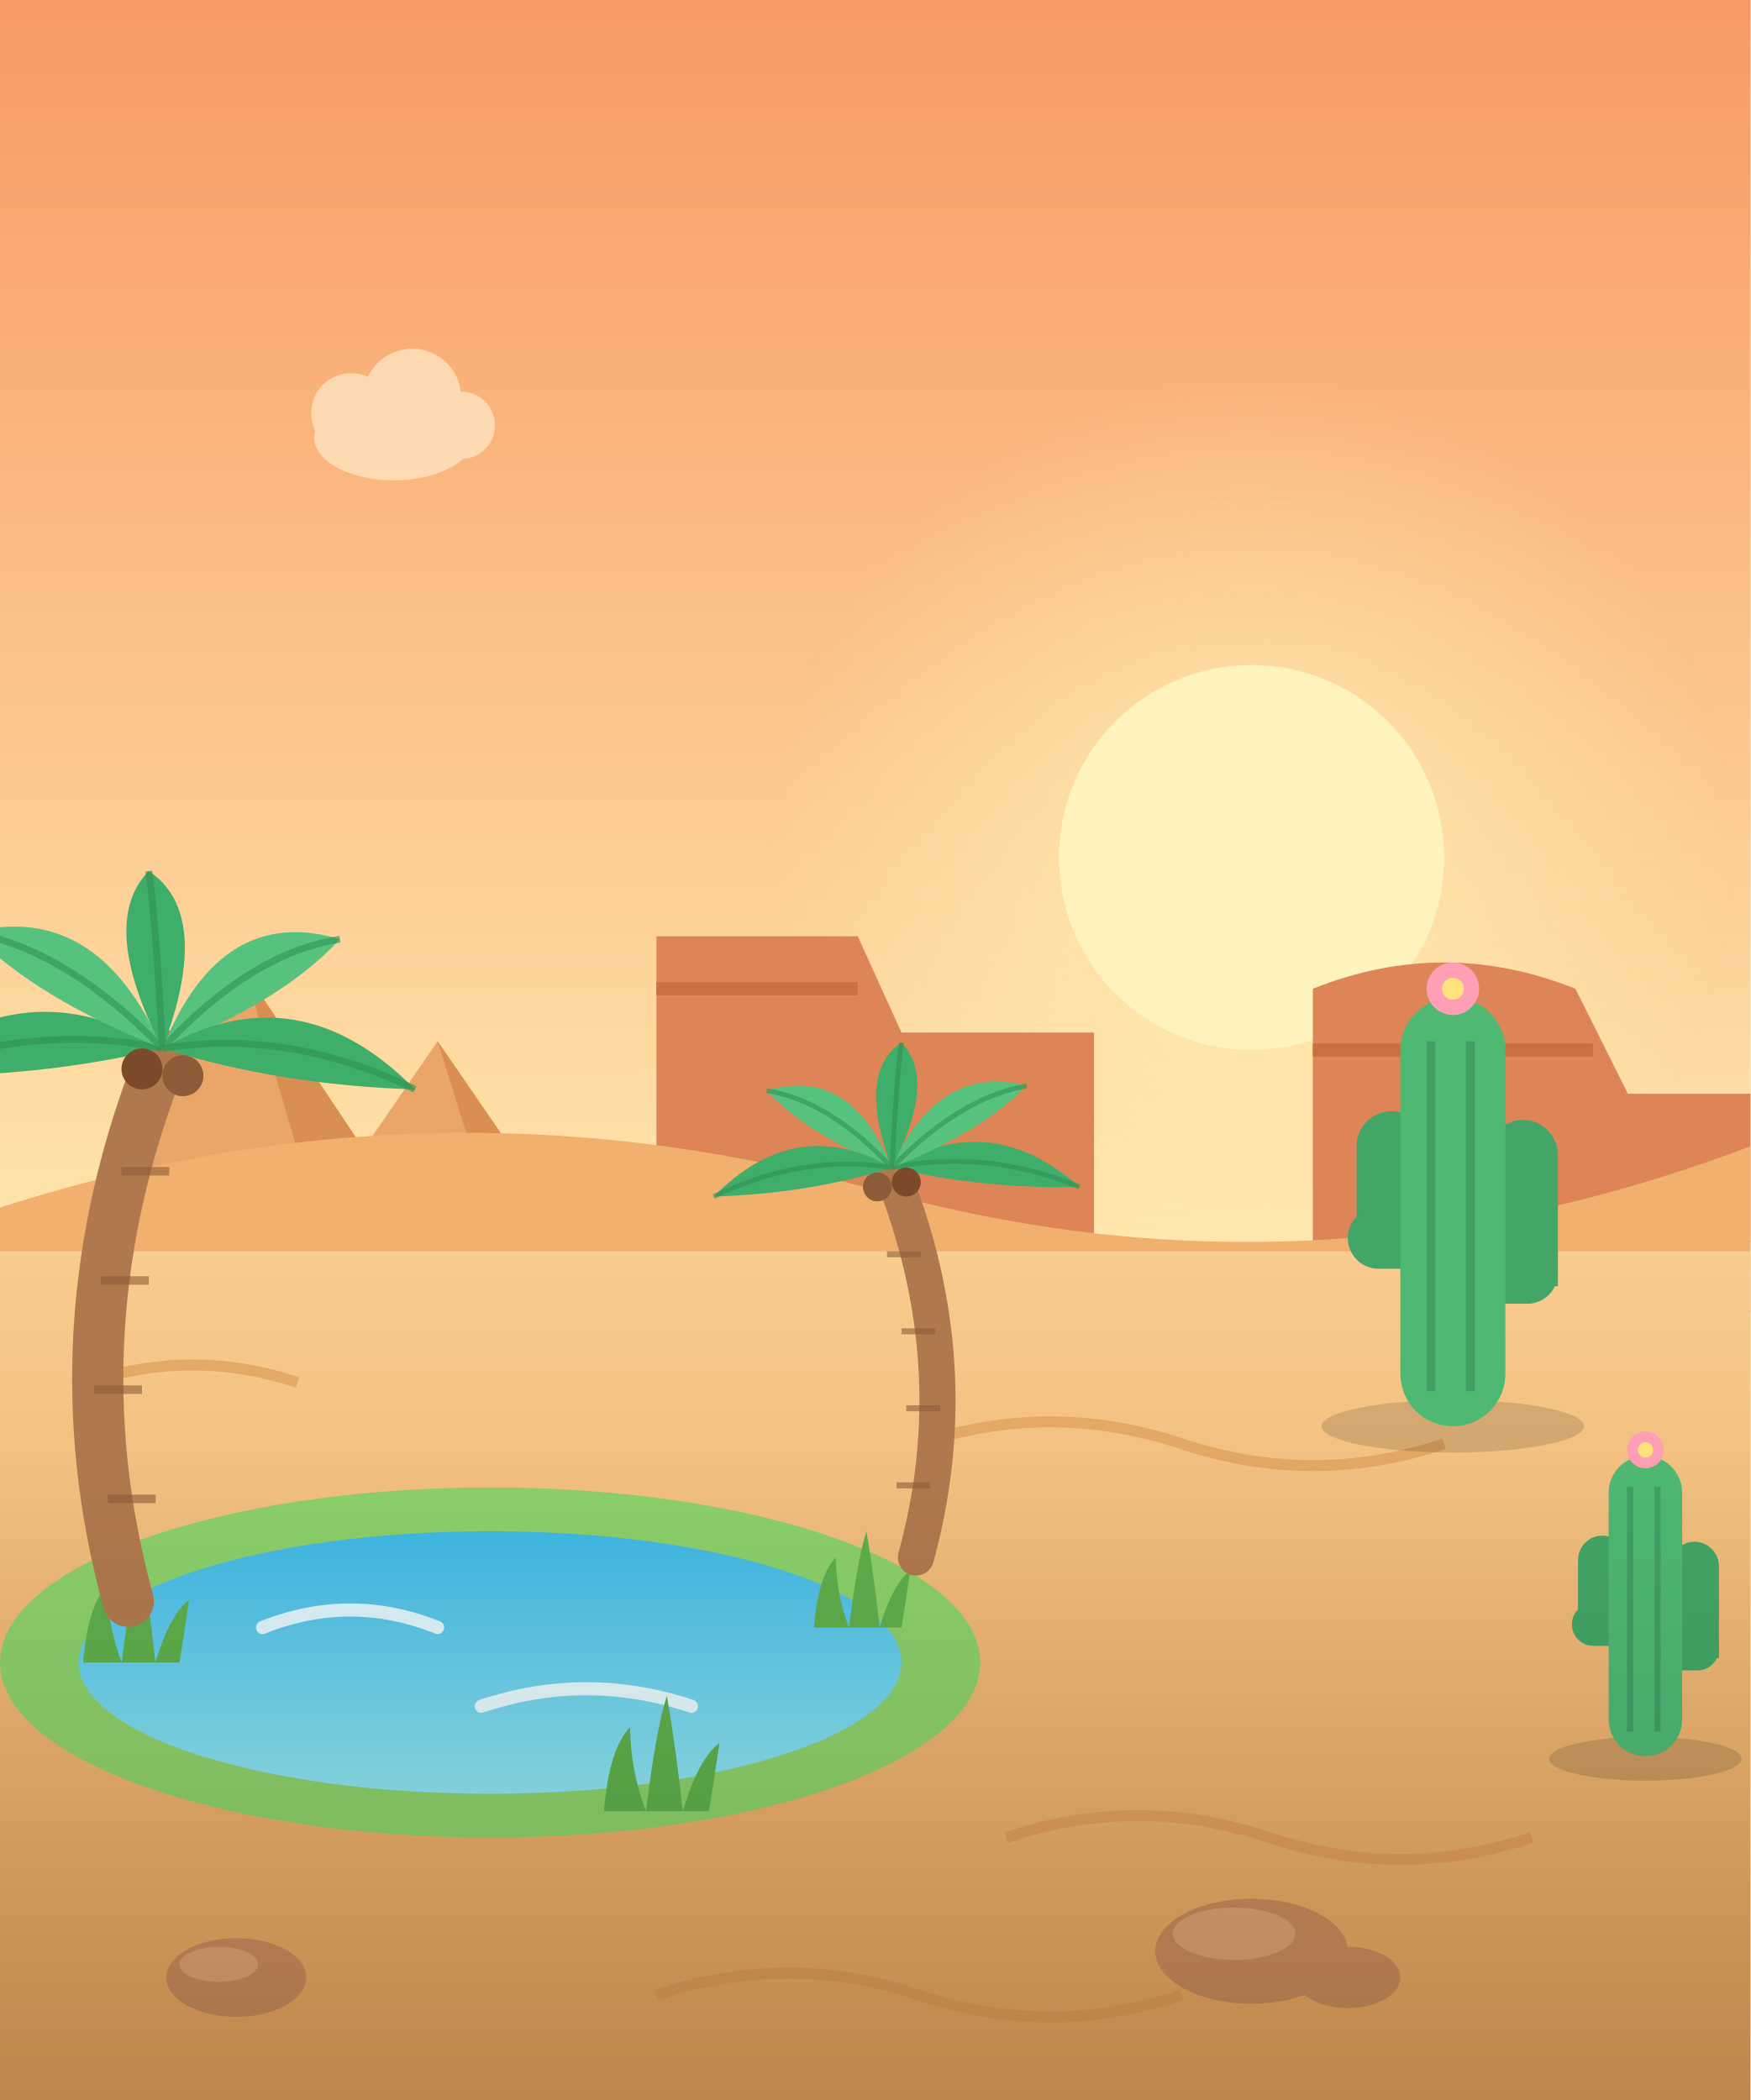
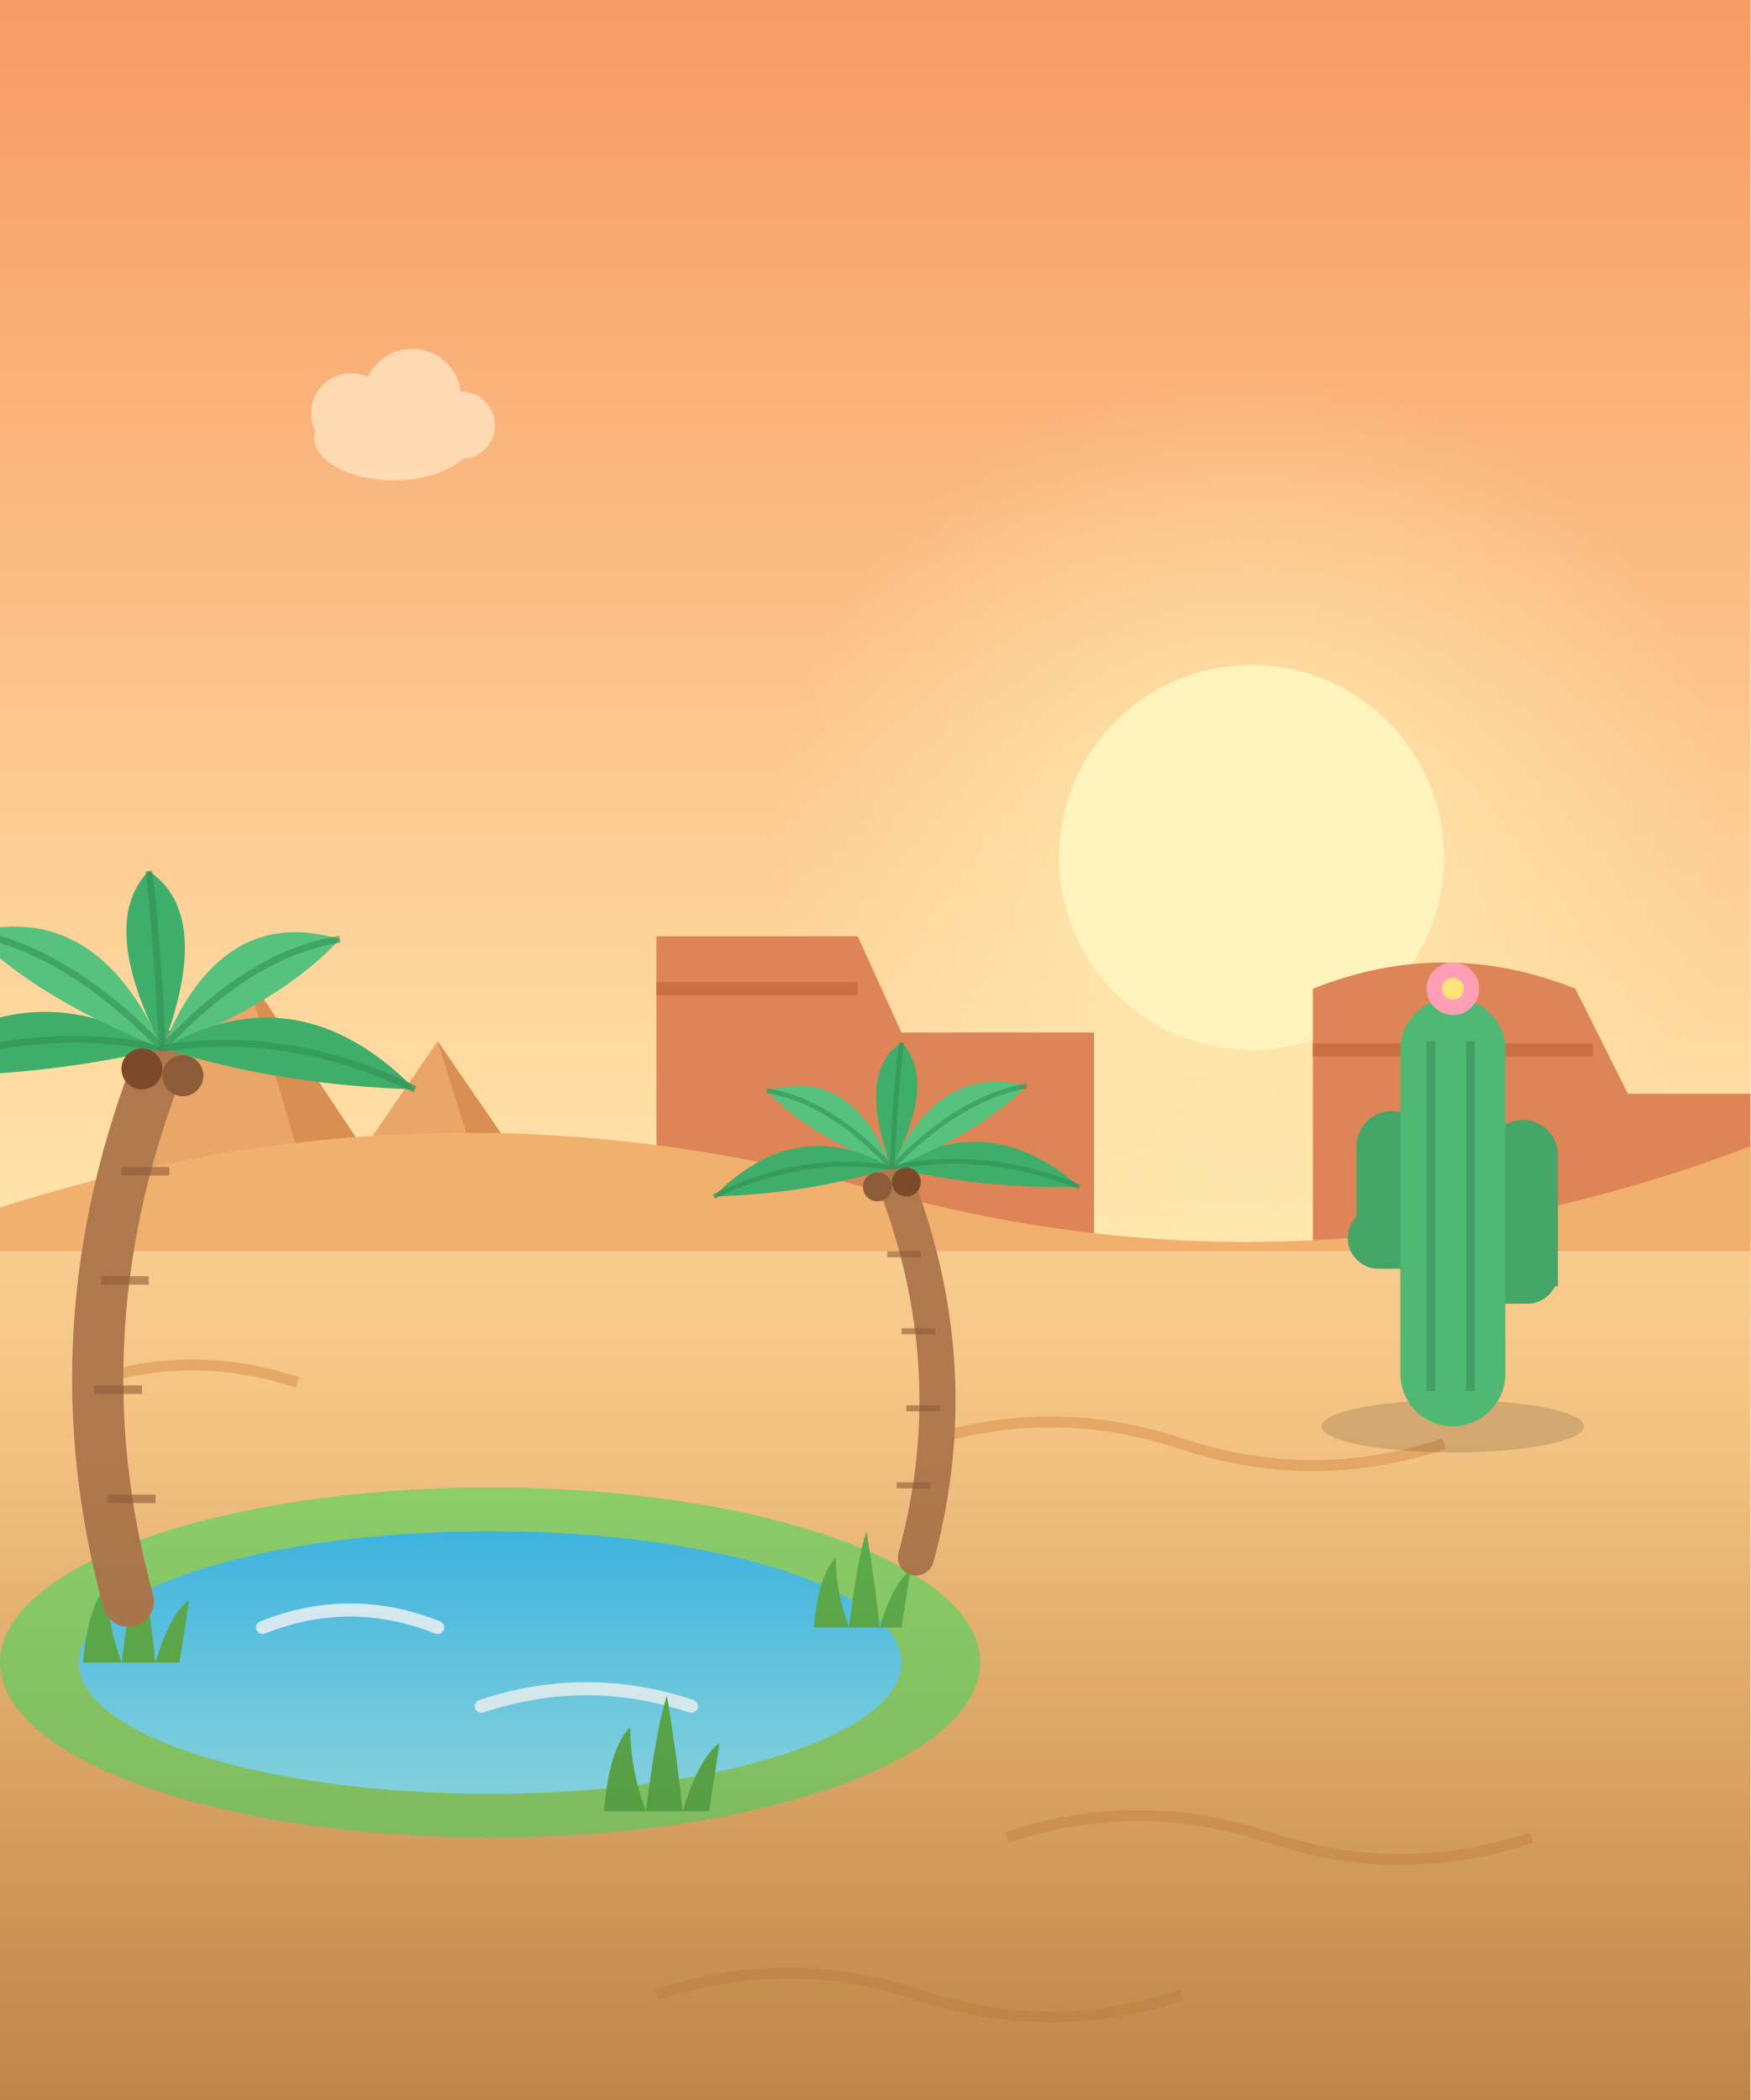
<svg xmlns="http://www.w3.org/2000/svg" viewBox="0 0 400 480" width="400" height="480" preserveAspectRatio="xMidYMax slice">
  <defs>
    <linearGradient id="vg" x1="0" y1="0" x2="0" y2="1">
      <stop offset="0" stop-color="#000" stop-opacity="0" />
      <stop offset="1" stop-color="#000" stop-opacity="0.16" />
    </linearGradient>
    <linearGradient id="w" x1="0" y1="0" x2="0" y2="1">
      <stop offset="0" stop-color="#f79a63" />
      <stop offset="1" stop-color="#ffe7ad" />
    </linearGradient>
    <linearGradient id="f" x1="0" y1="0" x2="0" y2="1">
      <stop offset="0" stop-color="#f8cc8e" />
      <stop offset="1" stop-color="#e29f58" />
    </linearGradient>
    <linearGradient id="p" x1="0" y1="0" x2="0" y2="1">
      <stop offset="0" stop-color="#3fb7e3" />
      <stop offset="1" stop-color="#8fe3f0" />
    </linearGradient>
    <radialGradient id="g" cx="0.5" cy="0.5" r="0.5">
      <stop offset="0" stop-color="#fff1b5" stop-opacity="0.8" />
      <stop offset="1" stop-color="#fff1b5" stop-opacity="0" />
    </radialGradient>
  </defs>
  <rect width="400" height="290" fill="url(#w)" />
  <circle cx="286" cy="196" r="110" fill="url(#g)" />
  <circle cx="286" cy="196" r="44" fill="#fff3bd" />
  <g transform="translate(90 100) scale(0.7)" fill="#ffe9c9" opacity="0.7">
    <ellipse cx="0" cy="0" rx="26" ry="14" />
    <circle cx="-14" cy="-8" r="13" />
    <circle cx="6" cy="-13" r="16" />
    <circle cx="22" cy="-4" r="11" />
  </g>
  <polygon points="24,270 56,222 88,270" fill="#eaa668" />
  <polygon points="56,222 88,270 70,270" fill="#d98f52" />
  <polygon points="78,270 100,238 122,270" fill="#eaa668" />
  <polygon points="100,238 122,270 110,270" fill="#d98f52" />
  <path d="M150 284 V214 H196 L206 236 H250 V284Z M300 284 V226 Q330 214 360 226 L372 250 H400 V284Z" fill="#dd8556" />
  <path d="M150 226 h46 M300 240 h64" stroke="#c96f42" stroke-width="3" />
  <path d="M0 276 Q100 244 200 272 T400 262 V300 H0Z" fill="#f2b06f" />
  <rect y="286" width="400" height="194" fill="url(#f)" />
  <g stroke="#d9914c" stroke-width="2.5" fill="none" opacity=".55">
    <path d="M210 330 q30 -10 60 0 t60 0" />
    <path d="M230 420 q30 -10 60 0 t60 0" />
    <path d="M150 456 q30 -10 60 0 t60 0" />
    <path d="M20 316 q24 -8 48 0" />
  </g>
  <ellipse cx="112" cy="380" rx="112" ry="40" fill="#8ccf6a" />
  <ellipse cx="112" cy="380" rx="94" ry="30" fill="url(#p)" />
  <path d="M60 372 q20 -8 40 0 M110 390 q24 -8 48 0" stroke="#fff" stroke-width="3" fill="none" stroke-linecap="round" opacity=".8" />
  <path transform="translate(30 380) scale(1.1)" d="M-10 0 Q-9 -12 -5 -16 Q-5 -8 -2 0 Q0 -16 2 -22 Q4 -10 5 0 Q8 -10 12 -13 Q11 -6 10 0Z" fill="#5fae4c" />
  <path transform="translate(196 372) scale(1)" d="M-10 0 Q-9 -12 -5 -16 Q-5 -8 -2 0 Q0 -16 2 -22 Q4 -10 5 0 Q8 -10 12 -13 Q11 -6 10 0Z" fill="#5fae4c" />
  <path transform="translate(150 414) scale(1.2)" d="M-10 0 Q-9 -12 -5 -16 Q-5 -8 -2 0 Q0 -16 2 -22 Q4 -10 5 0 Q8 -10 12 -13 Q11 -6 10 0Z" fill="#5fae4c" />
  <g transform="translate(34 366) scale(0.78 0.78)">
    <path d="M-6 0 Q-28 -80 4 -160" stroke="#b0794d" stroke-width="15" stroke-linecap="round" fill="none" />
    <path d="M-12 -30 h14 M-16 -62 h14 M-14 -94 h14 M-8 -126 h14" stroke="#8c5b38" stroke-width="2.5" opacity=".6" />
    <g transform="translate(4 -162)">
      <path d="M0 0 Q-40.7 -24.9 -78 8 Q-37.3 8.9 0 0Z" fill="#3fae6a" />
      <path d="M0 0 Q-39 -8 -78 8" stroke="#2f8f55" stroke-width="2" fill="none" opacity=".6" />
      <path d="M0 0 Q-19.2 -43.5 -56 -34 Q-36.8 -14.5 0 0Z" fill="#57c27d" />
      <path d="M0 0 Q-28 -29 -56 -34" stroke="#2f8f55" stroke-width="2" fill="none" opacity=".6" />
      <path d="M0 0 Q14.9 -39.3 -4 -52 Q-18.9 -36.7 0 0Z" fill="#3fae6a" />
      <path d="M0 0 Q-2 -38 -4 -52" stroke="#2f8f55" stroke-width="2" fill="none" opacity=".6" />
      <path d="M0 0 Q34.9 -13.5 52 -32 Q17.1 -42.5 0 0Z" fill="#57c27d" />
      <path d="M0 0 Q26 -28 52 -32" stroke="#2f8f55" stroke-width="2" fill="none" opacity=".6" />
      <path d="M0 0 Q34.3 10.8 74 12 Q39.7 -22.8 0 0Z" fill="#3fae6a" />
      <path d="M0 0 Q37 -6 74 12" stroke="#2f8f55" stroke-width="2" fill="none" opacity=".6" />
      <circle cx="-6" cy="6" r="6" fill="#7a4a2b" />
      <circle cx="6" cy="8" r="6" fill="#8c5b38" />
    </g>
  </g>
  <g transform="translate(206 356) scale(-0.55 0.55)">
    <path d="M-6 0 Q-28 -80 4 -160" stroke="#b0794d" stroke-width="15" stroke-linecap="round" fill="none" />
    <path d="M-12 -30 h14 M-16 -62 h14 M-14 -94 h14 M-8 -126 h14" stroke="#8c5b38" stroke-width="2.5" opacity=".6" />
    <g transform="translate(4 -162)">
      <path d="M0 0 Q-40.7 -24.9 -78 8 Q-37.3 8.9 0 0Z" fill="#3fae6a" />
      <path d="M0 0 Q-39 -8 -78 8" stroke="#2f8f55" stroke-width="2" fill="none" opacity=".6" />
      <path d="M0 0 Q-19.2 -43.5 -56 -34 Q-36.8 -14.5 0 0Z" fill="#57c27d" />
      <path d="M0 0 Q-28 -29 -56 -34" stroke="#2f8f55" stroke-width="2" fill="none" opacity=".6" />
      <path d="M0 0 Q14.9 -39.3 -4 -52 Q-18.9 -36.7 0 0Z" fill="#3fae6a" />
      <path d="M0 0 Q-2 -38 -4 -52" stroke="#2f8f55" stroke-width="2" fill="none" opacity=".6" />
      <path d="M0 0 Q34.9 -13.5 52 -32 Q17.1 -42.5 0 0Z" fill="#57c27d" />
      <path d="M0 0 Q26 -28 52 -32" stroke="#2f8f55" stroke-width="2" fill="none" opacity=".6" />
      <path d="M0 0 Q34.3 10.8 74 12 Q39.7 -22.8 0 0Z" fill="#3fae6a" />
      <path d="M0 0 Q37 -6 74 12" stroke="#2f8f55" stroke-width="2" fill="none" opacity=".6" />
      <circle cx="-6" cy="6" r="6" fill="#7a4a2b" />
      <circle cx="6" cy="8" r="6" fill="#8c5b38" />
    </g>
  </g>
  <ellipse cx="332" cy="326" rx="30" ry="6" fill="#000" opacity=".14" />
  <g transform="translate(332 324) scale(1)">
    <path d="M-22 -40 v-22 a8 8 0 0 1 16 0 v22z M8 -30 v-30 a8 8 0 0 1 16 0 v30z" fill="#43a567" />
    <rect x="-24" y="-48" width="20" height="14" rx="7" fill="#43a567" />
    <rect x="2" y="-40" width="22" height="14" rx="7" fill="#43a567" />
    <rect x="-12" y="-96" width="24" height="98" rx="12" fill="#4fb873" />
    <path d="M-5 -86 v80 M4 -86 v80" stroke="#3a9460" stroke-width="2" opacity=".7" />
    <circle cx="0" cy="-98" r="6" fill="#ff9fb5" />
    <circle cx="0" cy="-98" r="2.5" fill="#ffe27a" />
  </g>
-   <ellipse cx="376" cy="402" rx="22" ry="5" fill="#000" opacity=".14" />
-   <g transform="translate(376 400) scale(0.7)">
-     <path d="M-22 -40 v-22 a8 8 0 0 1 16 0 v22z M8 -30 v-30 a8 8 0 0 1 16 0 v30z" fill="#43a567" />
-     <rect x="-24" y="-48" width="20" height="14" rx="7" fill="#43a567" />
-     <rect x="2" y="-40" width="22" height="14" rx="7" fill="#43a567" />
-     <rect x="-12" y="-96" width="24" height="98" rx="12" fill="#4fb873" />
-     <path d="M-5 -86 v80 M4 -86 v80" stroke="#3a9460" stroke-width="2" opacity=".7" />
-     <circle cx="0" cy="-98" r="6" fill="#ff9fb5" />
-     <circle cx="0" cy="-98" r="2.5" fill="#ffe27a" />
-   </g>
-   <g fill="#c98a5a">
-     <ellipse cx="286" cy="446" rx="22" ry="12" />
-     <ellipse cx="308" cy="452" rx="12" ry="7" />
-     <ellipse cx="54" cy="452" rx="16" ry="9" />
-   </g>
-   <g fill="#dba070">
-     <ellipse cx="282" cy="442" rx="14" ry="6" />
-     <ellipse cx="50" cy="449" rx="9" ry="4" />
-   </g>
  <rect y="330" width="400" height="150" fill="url(#vg)" />
</svg>
